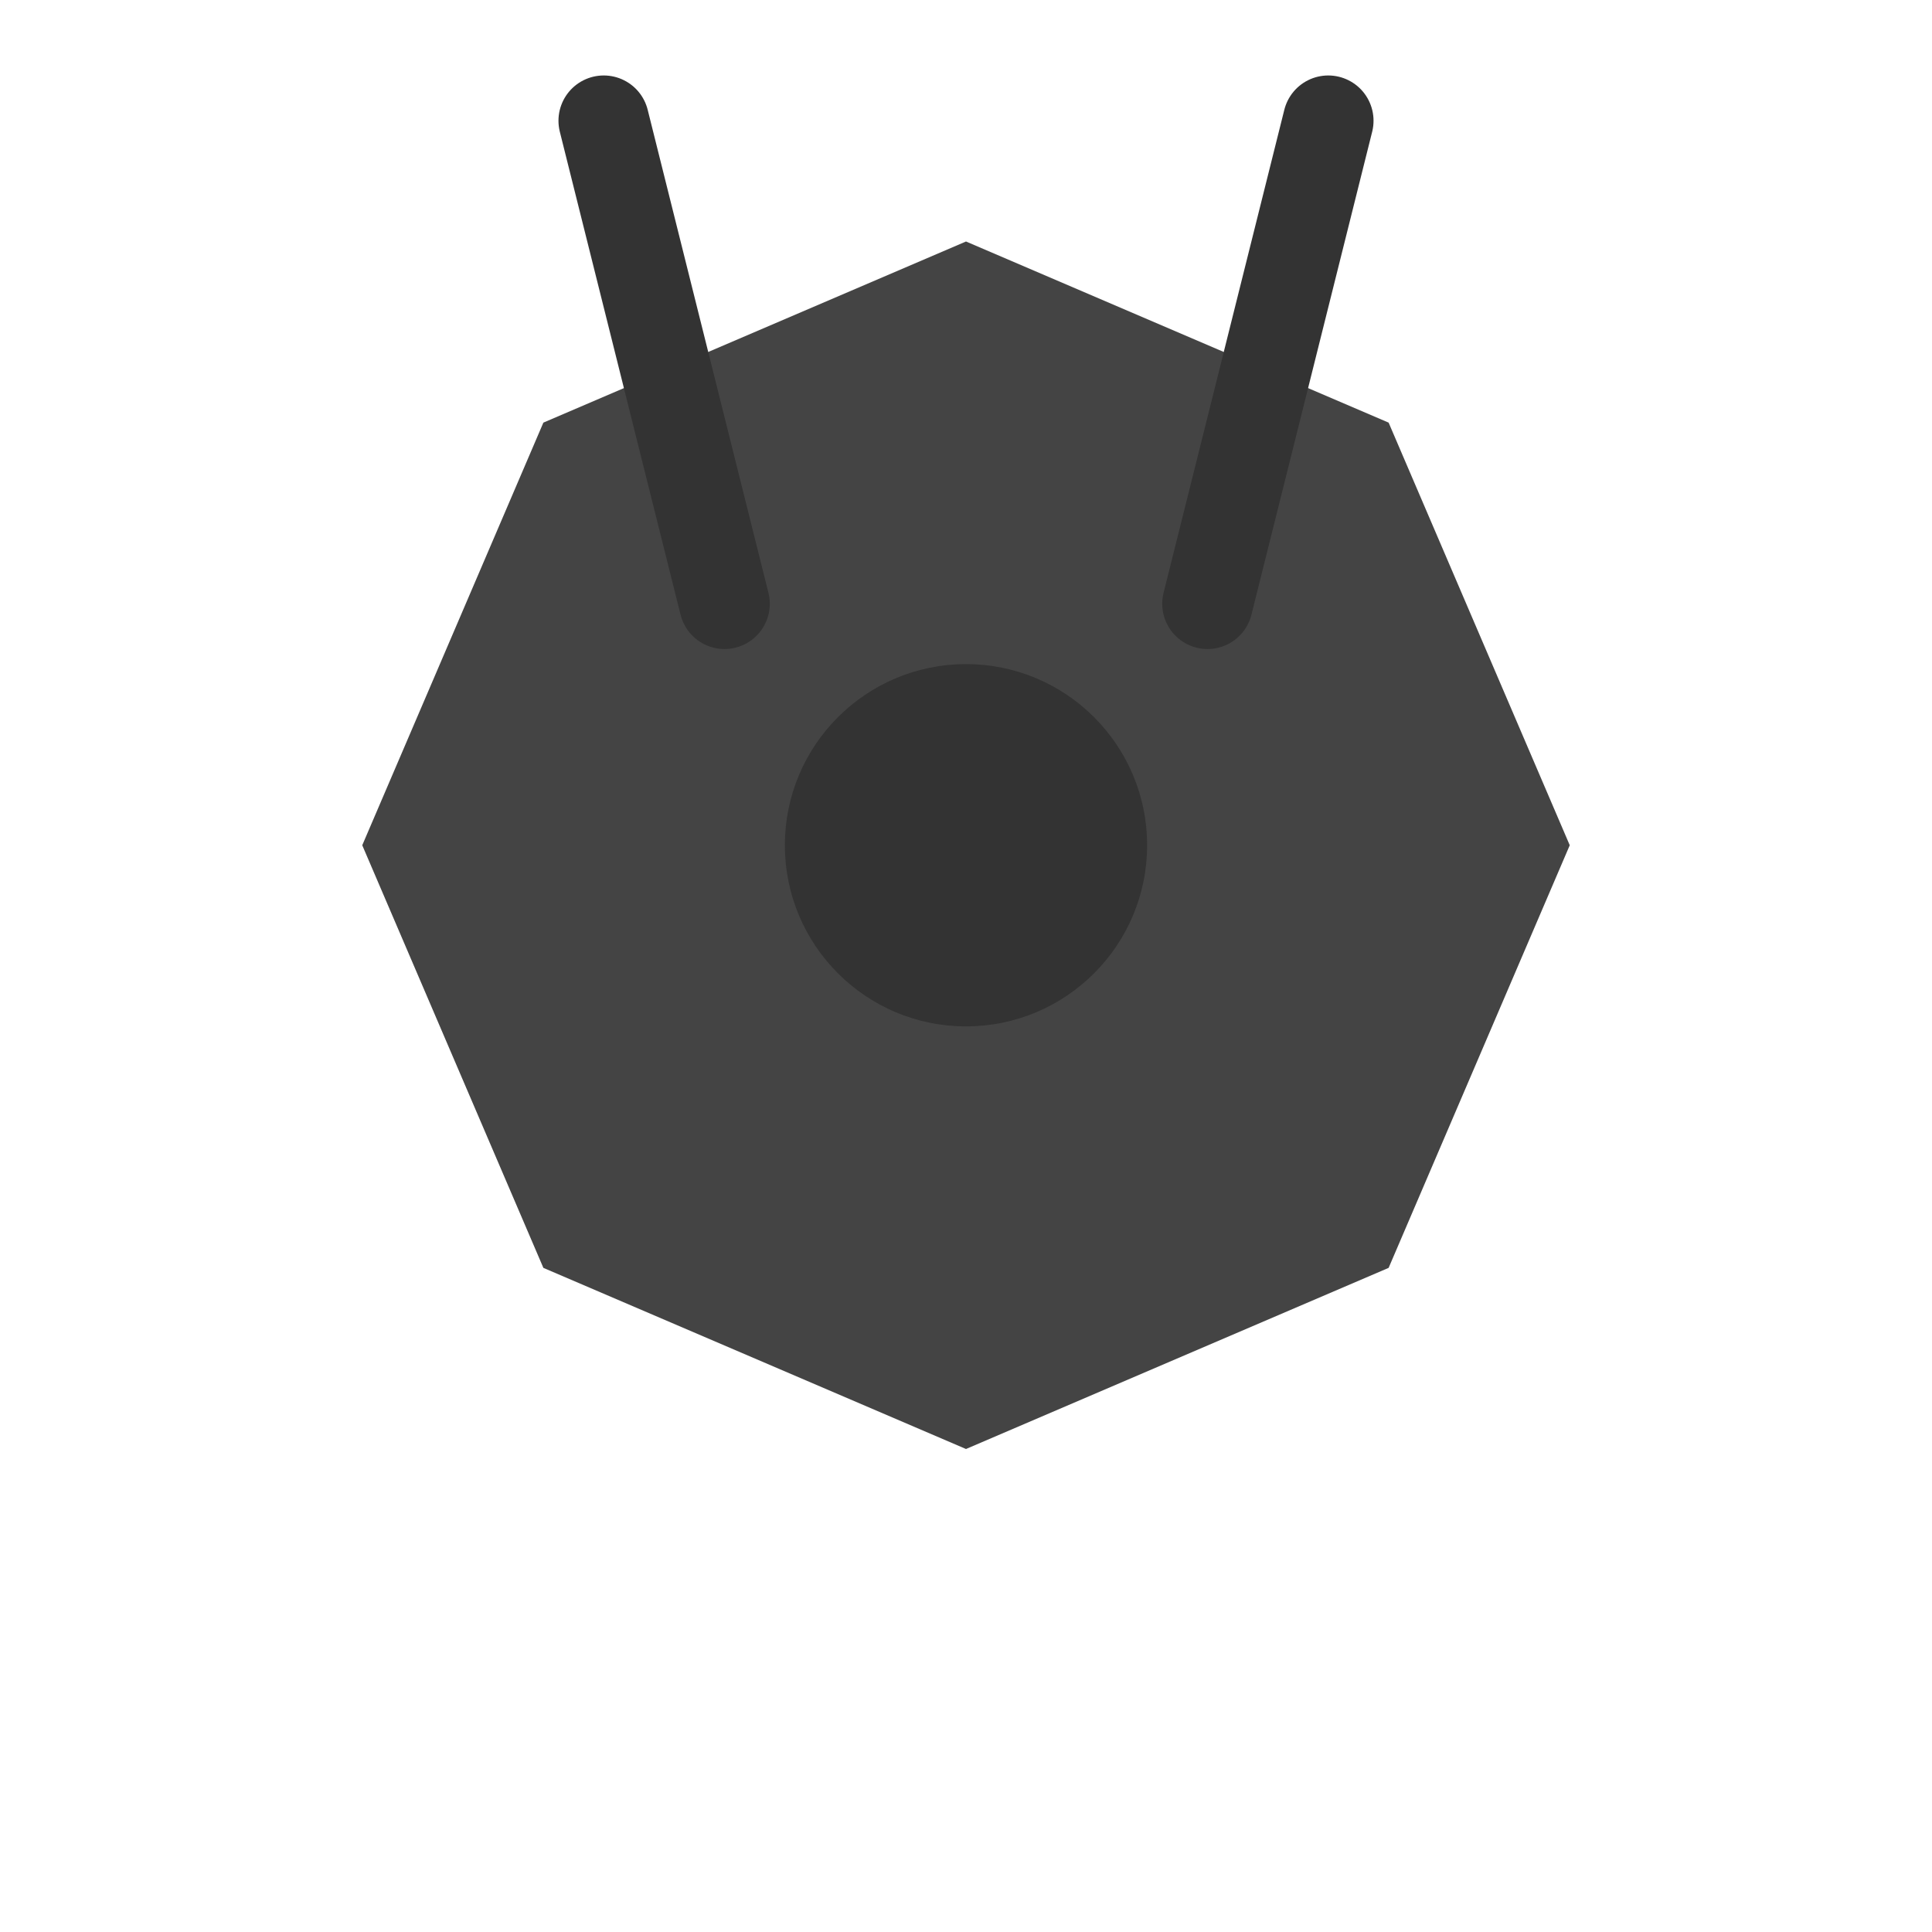
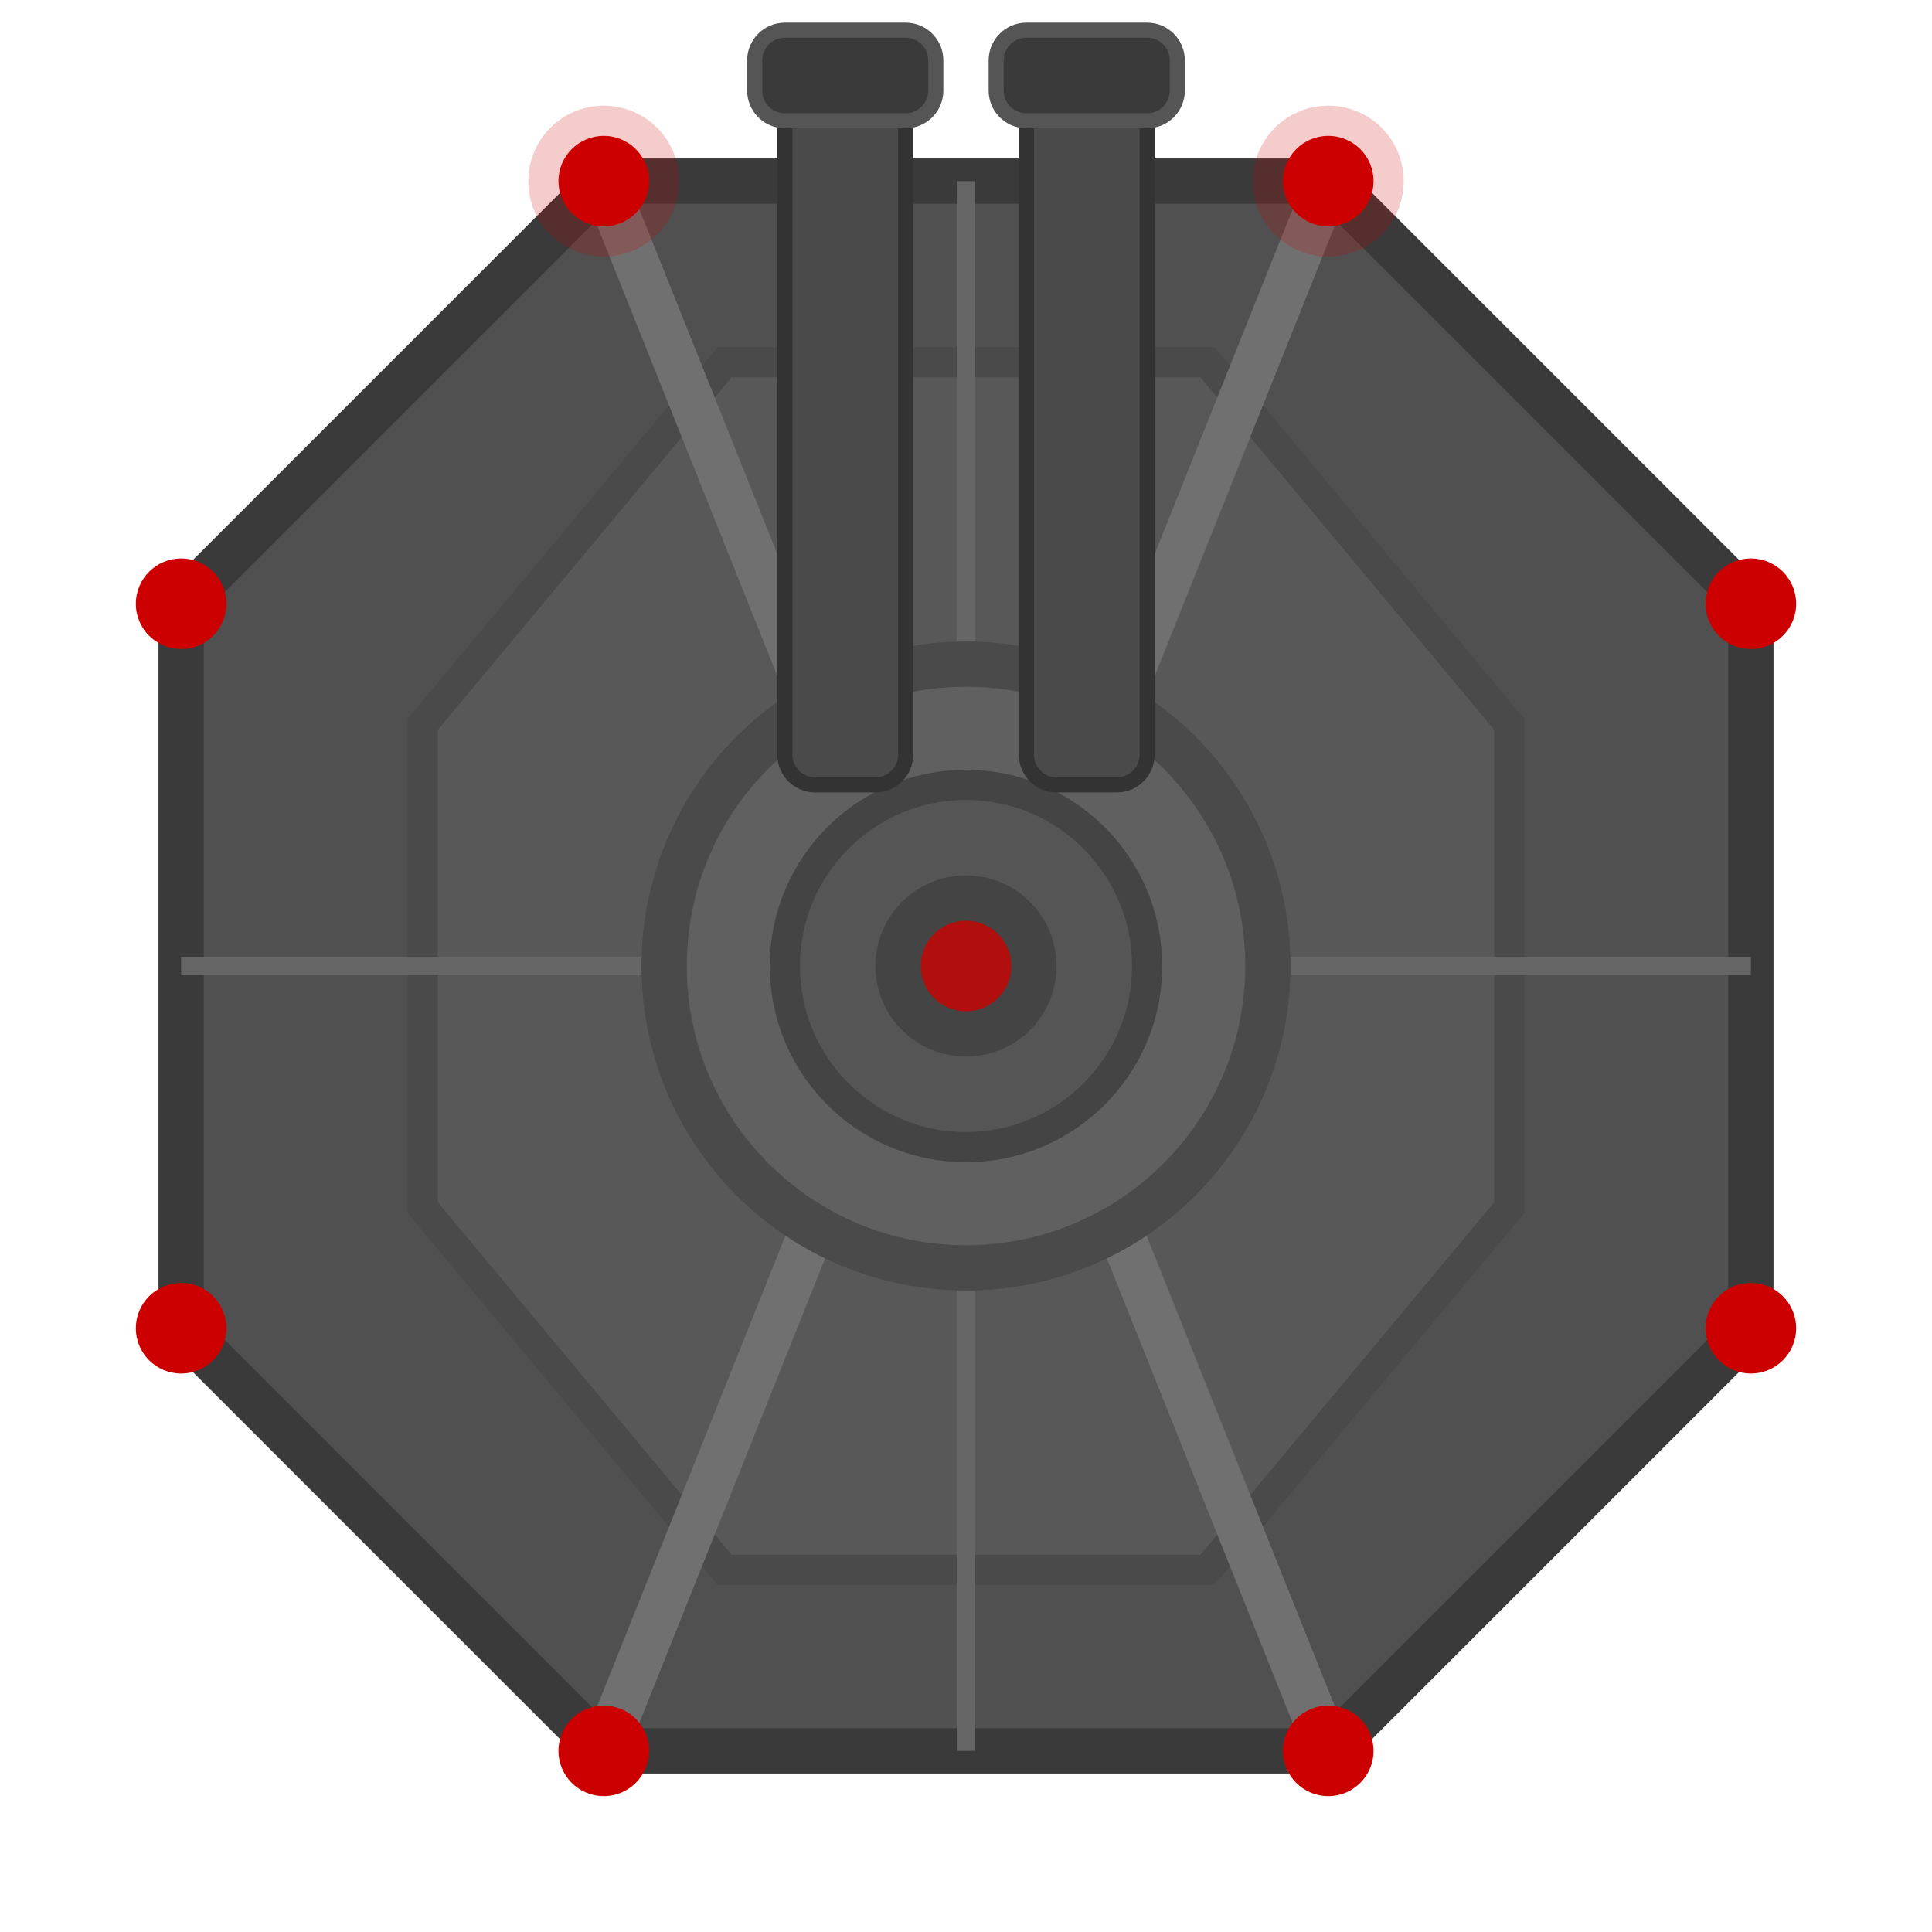
<svg xmlns="http://www.w3.org/2000/svg" viewBox="0 0 64 64">
-   <polygon points="52,28 46,42 32,48 18,42 12,28 18,14 32,8 46,14" fill="#444444" />
-   <circle cx="32" cy="28" r="6" fill="#333333" />
-   <line x1="24" y1="20" x2="20" y2="4" stroke="#333333" stroke-width="3" stroke-linecap="round" />
-   <line x1="40" y1="20" x2="44" y2="4" stroke="#333333" stroke-width="3" stroke-linecap="round" />
+   <polygon points="20,6 44,6 58,20 58,44 44,58 20,58 6,44 6,20" fill="#505050" stroke="#3a3a3a" stroke-width="1.5" />
+   <polygon points="24,12 40,12 50,24 50,40 40,52 24,52 14,40 14,24" fill="#585858" stroke="#4a4a4a" stroke-width="1" />
+   <line x1="32" y1="6" x2="32" y2="58" stroke="#666666" stroke-width="0.6" />
+   <line x1="6" y1="32" x2="58" y2="32" stroke="#666666" stroke-width="0.6" />
+   <line x1="20" y1="6" x2="28" y2="26" stroke="#707070" stroke-width="1.5" />
+   <line x1="44" y1="6" x2="36" y2="26" stroke="#707070" stroke-width="1.5" />
+   <line x1="20" y1="58" x2="28" y2="38" stroke="#707070" stroke-width="1.5" />
+   <line x1="44" y1="58" x2="36" y2="38" stroke="#707070" stroke-width="1.5" />
+   <circle cx="32" cy="32" r="10" fill="#606060" stroke="#4a4a4a" stroke-width="1.5" />
+   <circle cx="32" cy="32" r="6" fill="#555555" stroke="#444444" stroke-width="1" />
+   <rect x="26" y="2" width="4" height="24" rx="1" fill="#4a4a4a" stroke="#333333" stroke-width="0.5" />
+   <rect x="34" y="2" width="4" height="24" rx="1" fill="#4a4a4a" stroke="#333333" stroke-width="0.5" />
+   <rect x="25" y="1" width="6" height="3" rx="1" fill="#3a3a3a" stroke="#555555" stroke-width="0.5" />
+   <rect x="33" y="1" width="6" height="3" rx="1" fill="#3a3a3a" stroke="#555555" stroke-width="0.5" />
+   <circle cx="20" cy="6" r="1.5" fill="#cc0000" />
+   <circle cx="44" cy="6" r="1.5" fill="#cc0000" />
+   <circle cx="6" cy="20" r="1.5" fill="#cc0000" />
+   <circle cx="58" cy="20" r="1.5" fill="#cc0000" />
+   <circle cx="6" cy="44" r="1.5" fill="#cc0000" />
+   <circle cx="58" cy="44" r="1.5" fill="#cc0000" />
+   <circle cx="20" cy="58" r="1.5" fill="#cc0000" />
+   <circle cx="44" cy="58" r="1.5" fill="#cc0000" />
+   <circle cx="20" cy="6" r="2.5" fill="#cc0000" opacity="0.2" />
+   <circle cx="44" cy="6" r="2.5" fill="#cc0000" opacity="0.2" />
+   <circle cx="32" cy="32" r="3" fill="#444444" />
+   <circle cx="32" cy="32" r="1.5" fill="#cc0000" opacity="0.8" />
</svg>
